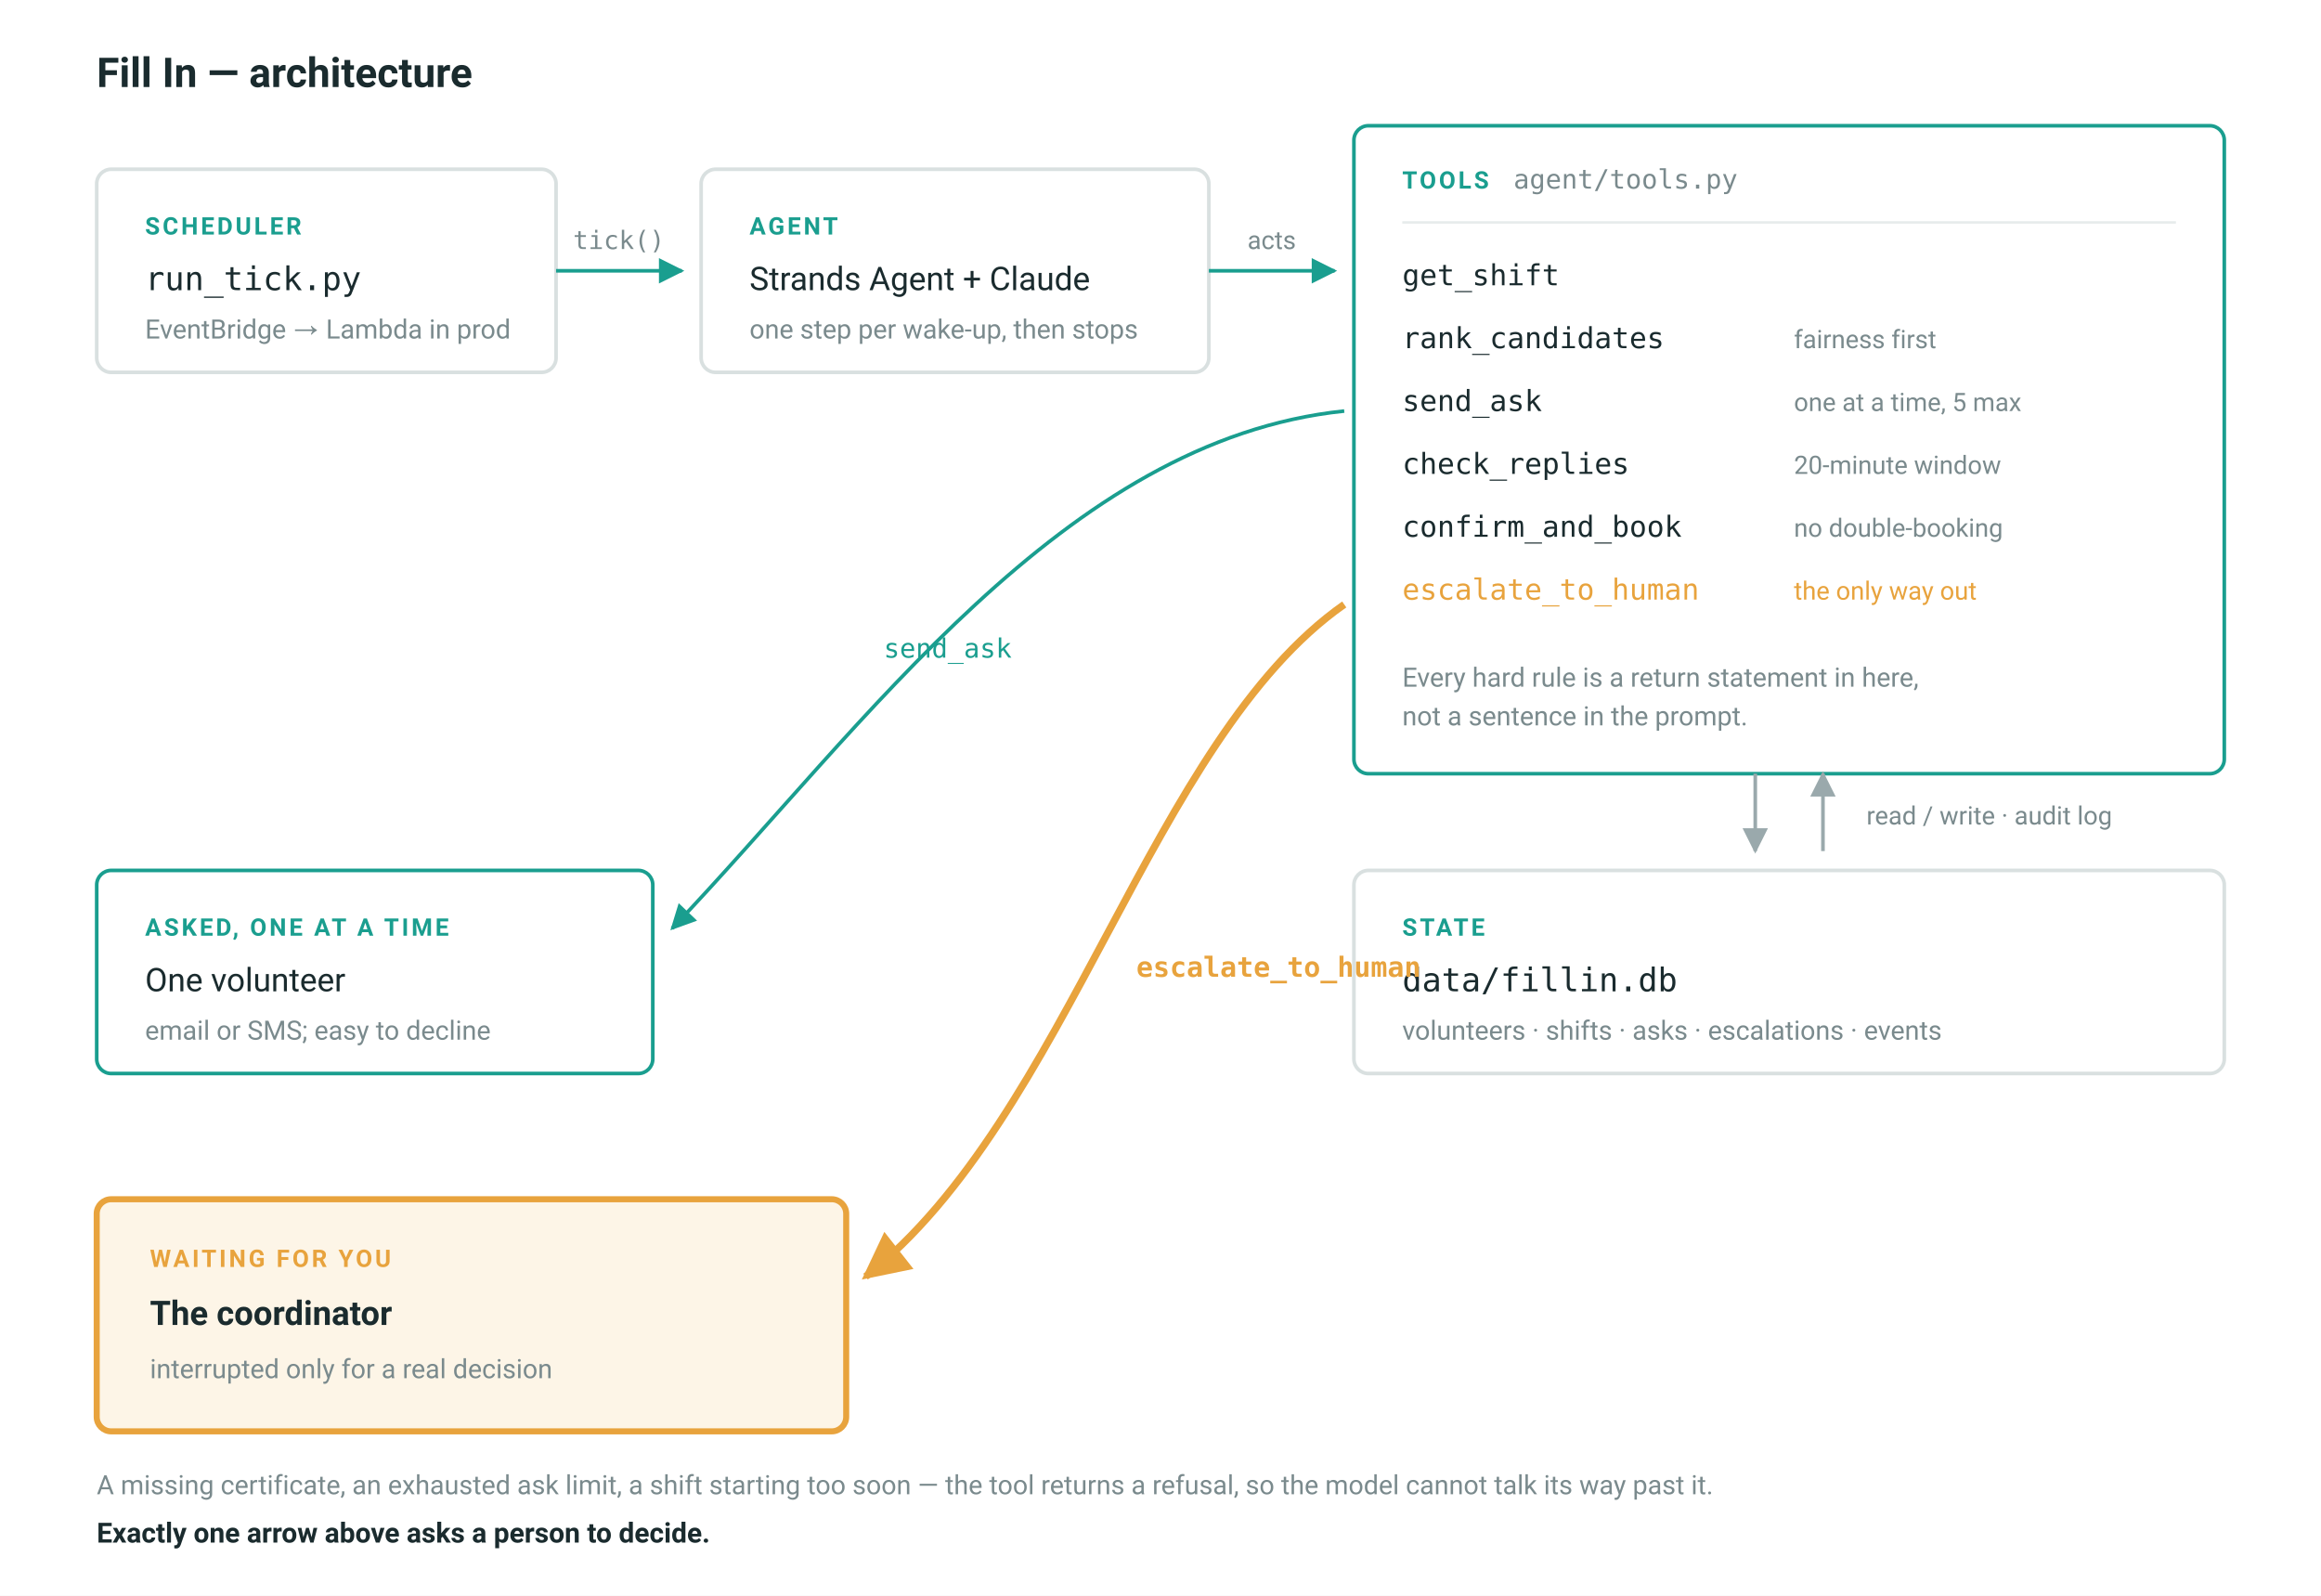
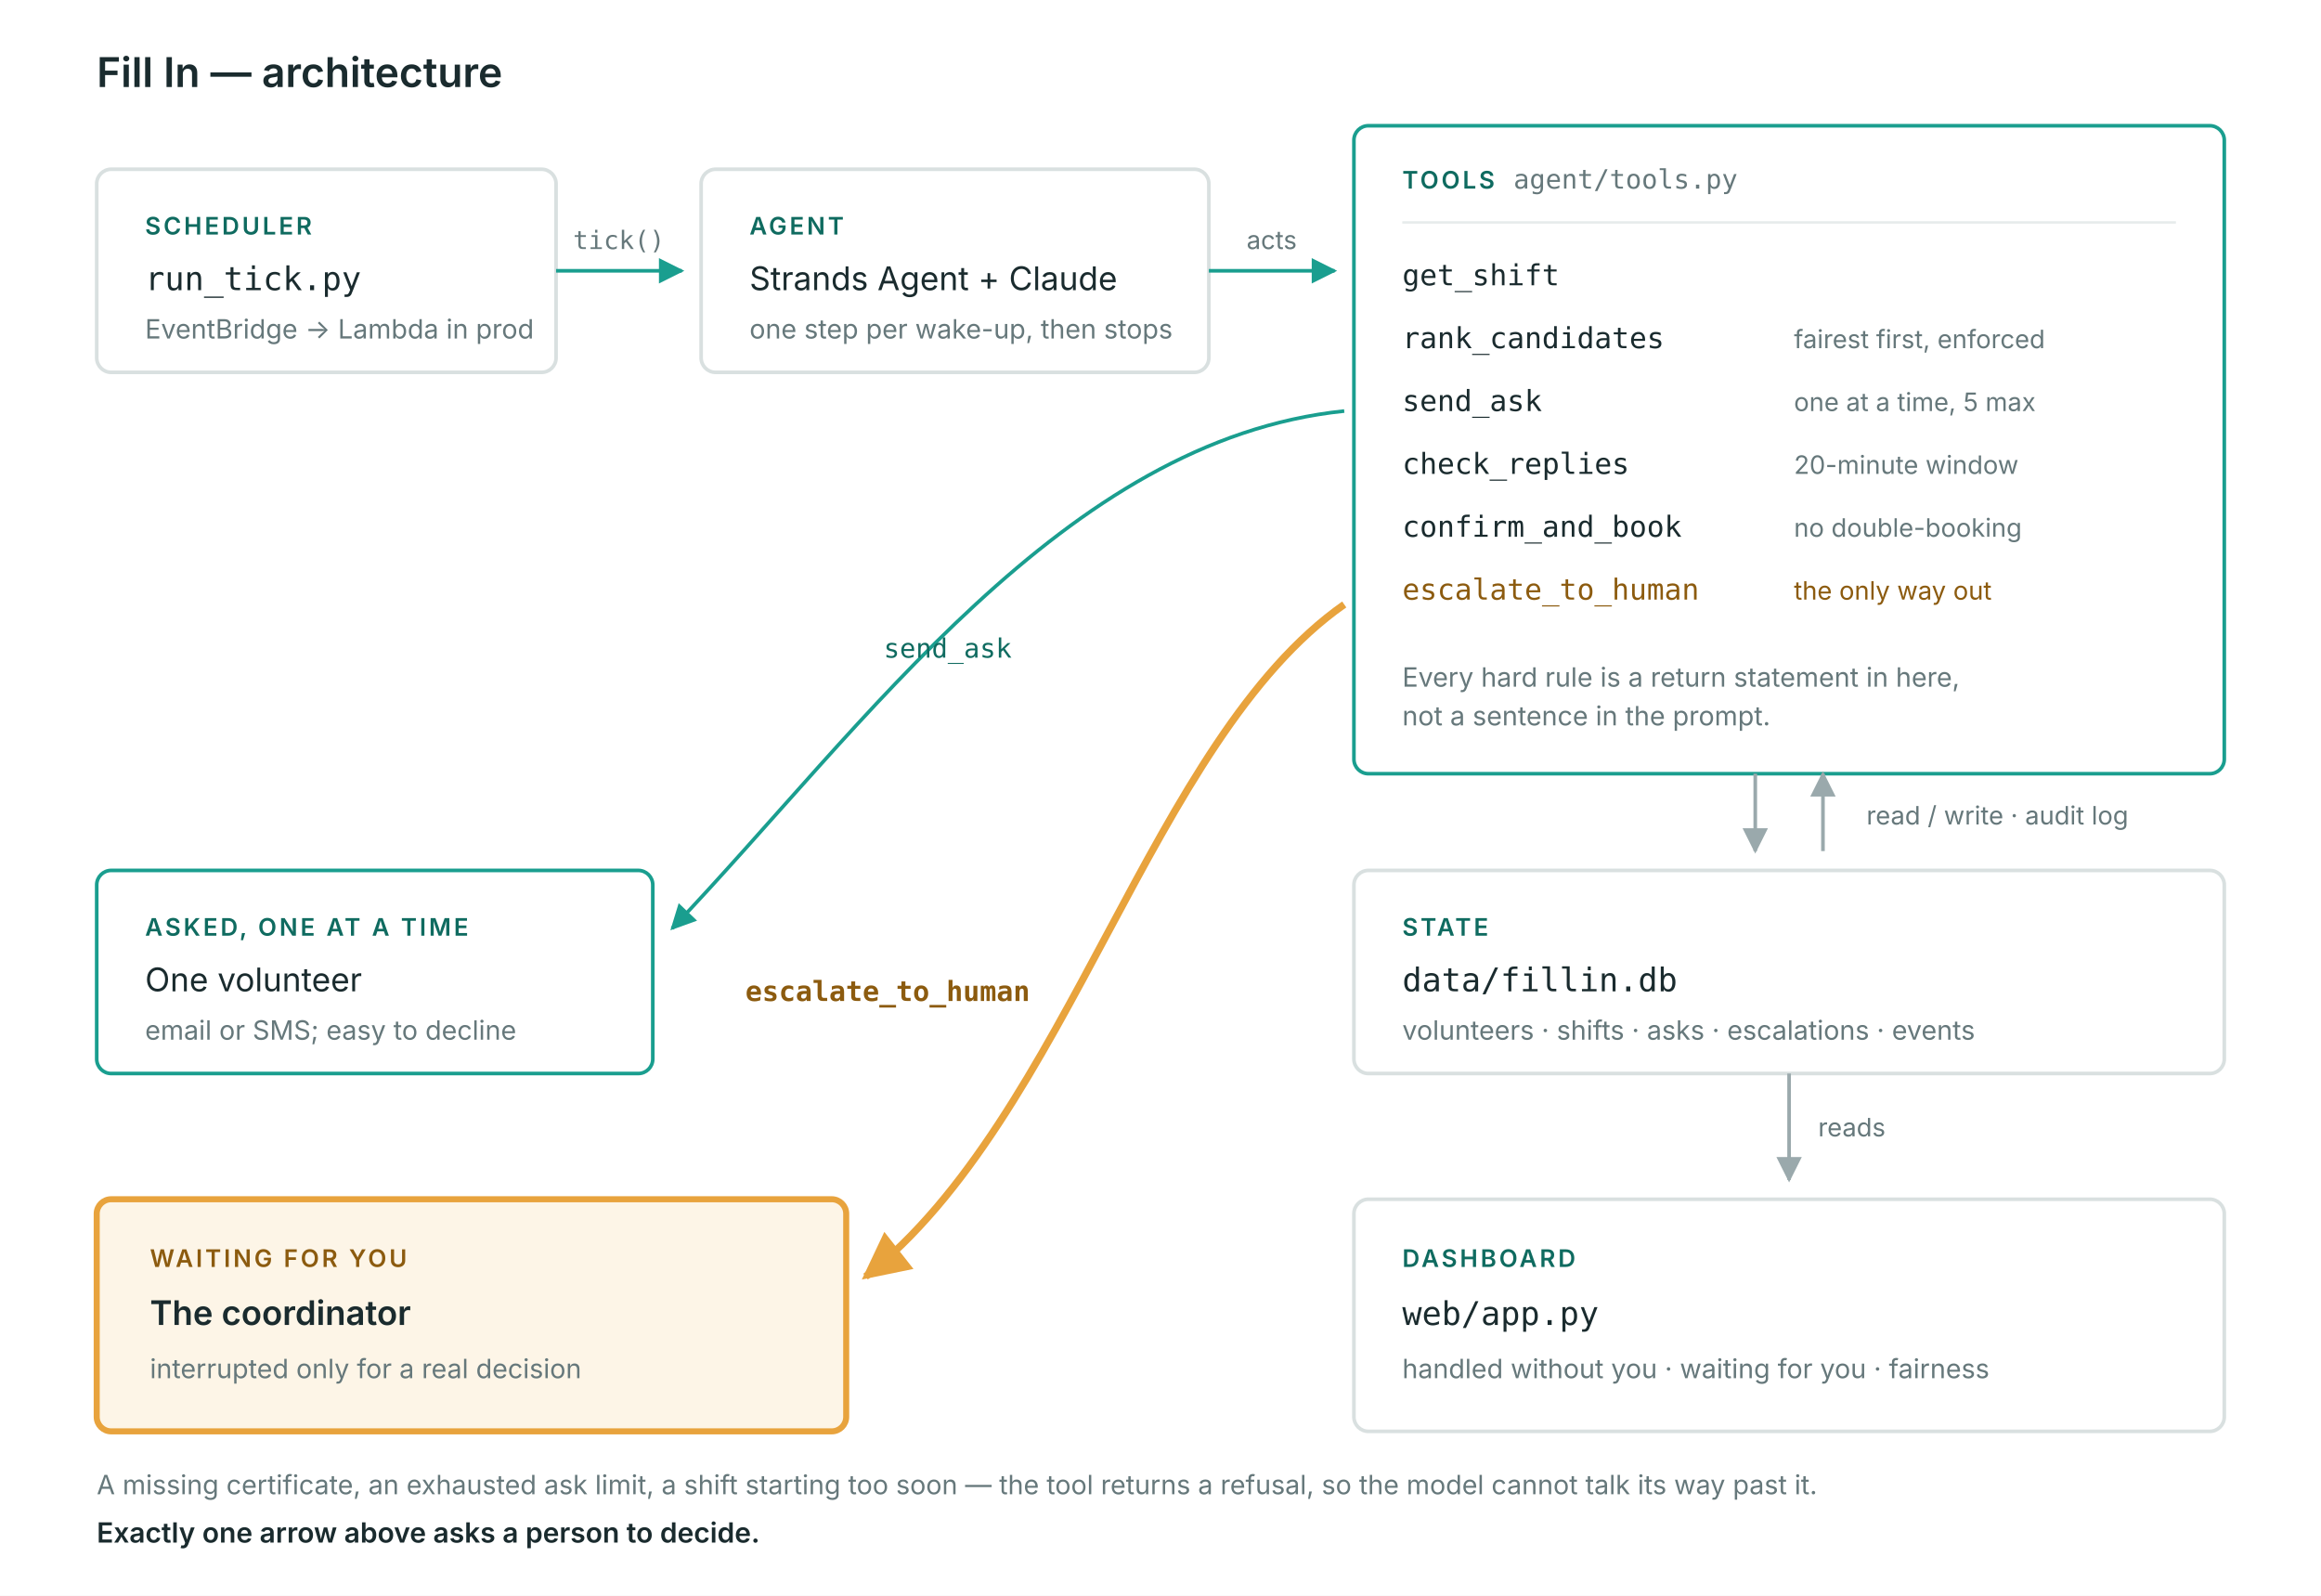
- <svg xmlns="http://www.w3.org/2000/svg" viewBox="0 0 960 660" width="960" height="660" font-family="-apple-system, BlinkMacSystemFont, 'Segoe UI', Roboto, Helvetica, Arial, sans-serif" role="img" aria-labelledby="title desc">
+ <svg xmlns="http://www.w3.org/2000/svg" viewBox="0 0 960 660" width="960" height="660" font-family="Inter, -apple-system, BlinkMacSystemFont, 'Segoe UI', Roboto, Helvetica, Arial, sans-serif" role="img" aria-labelledby="title desc">
  <defs>
    <marker id="head-teal" viewBox="0 0 10 10" refX="9" refY="5" markerWidth="7" markerHeight="7" orient="auto">
      <path d="M0,0 L10,5 L0,10 z" fill="#1A9E8F" />
    </marker>
    <marker id="head-amber" viewBox="0 0 10 10" refX="9" refY="5" markerWidth="6.5" markerHeight="6.5" orient="auto">
      <path d="M0,0 L10,5 L0,10 z" fill="#E8A33D" />
    </marker>
    <marker id="head-grey" viewBox="0 0 10 10" refX="9" refY="5" markerWidth="7" markerHeight="7" orient="auto">
      <path d="M0,0 L10,5 L0,10 z" fill="#9AA9AC" />
    </marker>
  </defs>
  <rect width="960" height="660" fill="#FFFFFF" />
  <text x="40" y="36" font-size="17" font-weight="600" fill="#1A2B2E">Fill In — architecture</text>
  <rect x="40" y="70" width="190" height="84" rx="6" fill="#FFFFFF" stroke="#D9E0E0" stroke-width="1.5" />
-   <text x="60" y="97" font-size="10" font-weight="600" letter-spacing="1.1" fill="#1A9E8F">SCHEDULER</text>
+   <text x="60" y="97" font-size="10" font-weight="600" letter-spacing="1.1" fill="#0F6B60">SCHEDULER</text>
  <text x="60" y="120" font-size="13.5" fill="#1A2B2E" font-family="ui-monospace, SFMono-Regular, Consolas, monospace">run_tick.py</text>
-   <text x="60" y="140" font-size="11" fill="#7A8A8D">EventBridge → Lambda in prod</text>
+   <text x="60" y="140" font-size="11" fill="#66787B">EventBridge → Lambda in prod</text>
  <rect x="290" y="70" width="210" height="84" rx="6" fill="#FFFFFF" stroke="#D9E0E0" stroke-width="1.5" />
-   <text x="310" y="97" font-size="10" font-weight="600" letter-spacing="1.1" fill="#1A9E8F">AGENT</text>
+   <text x="310" y="97" font-size="10" font-weight="600" letter-spacing="1.1" fill="#0F6B60">AGENT</text>
  <text x="310" y="120" font-size="13.5" fill="#1A2B2E">Strands Agent + Claude</text>
-   <text x="310" y="140" font-size="11" fill="#7A8A8D">one step per wake-up, then stops</text>
+   <text x="310" y="140" font-size="11" fill="#66787B">one step per wake-up, then stops</text>
  <rect x="560" y="52" width="360" height="268" rx="6" fill="#FFFFFF" stroke="#1A9E8F" stroke-width="1.5" />
-   <text x="580" y="78" font-size="10" font-weight="600" letter-spacing="1.1" fill="#1A9E8F">TOOLS</text>
-   <text x="626" y="78" font-size="11" fill="#7A8A8D" font-family="ui-monospace, SFMono-Regular, Consolas, monospace">agent/tools.py</text>
+   <text x="580" y="78" font-size="10" font-weight="600" letter-spacing="1.1" fill="#0F6B60">TOOLS</text>
+   <text x="626" y="78" font-size="11" fill="#66787B" font-family="ui-monospace, SFMono-Regular, Consolas, monospace">agent/tools.py</text>
  <line x1="580" y1="92" x2="900" y2="92" stroke="#E6EBEB" stroke-width="1" />
  <g font-size="12" fill="#1A2B2E" font-family="ui-monospace, SFMono-Regular, Consolas, monospace">
    <text x="580" y="118">get_shift</text>
    <text x="580" y="144">rank_candidates</text>
    <text x="580" y="170">send_ask</text>
    <text x="580" y="196">check_replies</text>
    <text x="580" y="222">confirm_and_book</text>
-     <text x="580" y="248" fill="#E8A33D">escalate_to_human</text>
+     <text x="580" y="248" fill="#8C5B0F">escalate_to_human</text>
  </g>
-   <g font-size="10.5" fill="#7A8A8D">
-     <text x="742" y="144">fairness first</text>
+   <g font-size="10.5" fill="#66787B">
+     <text x="742" y="144">fairest first, enforced</text>
    <text x="742" y="170">one at a time, 5 max</text>
    <text x="742" y="196">20-minute window</text>
    <text x="742" y="222">no double-booking</text>
-     <text x="742" y="248" fill="#E8A33D">the only way out</text>
+     <text x="742" y="248" fill="#8C5B0F">the only way out</text>
  </g>
-   <text x="580" y="284" font-size="11" fill="#7A8A8D">Every hard rule is a return statement in here,</text>
-   <text x="580" y="300" font-size="11" fill="#7A8A8D">not a sentence in the prompt.</text>
+   <text x="580" y="284" font-size="11" fill="#66787B">Every hard rule is a return statement in here,</text>
+   <text x="580" y="300" font-size="11" fill="#66787B">not a sentence in the prompt.</text>
  <rect x="560" y="360" width="360" height="84" rx="6" fill="#FFFFFF" stroke="#D9E0E0" stroke-width="1.5" />
-   <text x="580" y="387" font-size="10" font-weight="600" letter-spacing="1.1" fill="#1A9E8F">STATE</text>
+   <text x="580" y="387" font-size="10" font-weight="600" letter-spacing="1.1" fill="#0F6B60">STATE</text>
  <text x="580" y="410" font-size="13.5" fill="#1A2B2E" font-family="ui-monospace, SFMono-Regular, Consolas, monospace">data/fillin.db</text>
-   <text x="580" y="430" font-size="11" fill="#7A8A8D">volunteers · shifts · asks · escalations · events</text>
+   <text x="580" y="430" font-size="11" fill="#66787B">volunteers · shifts · asks · escalations · events</text>
  <rect x="40" y="360" width="230" height="84" rx="6" fill="#FFFFFF" stroke="#1A9E8F" stroke-width="1.5" />
-   <text x="60" y="387" font-size="10" font-weight="600" letter-spacing="1.1" fill="#1A9E8F">ASKED, ONE AT A TIME</text>
+   <text x="60" y="387" font-size="10" font-weight="600" letter-spacing="1.1" fill="#0F6B60">ASKED, ONE AT A TIME</text>
  <text x="60" y="410" font-size="13.5" fill="#1A2B2E">One volunteer</text>
-   <text x="60" y="430" font-size="11" fill="#7A8A8D">email or SMS; easy to decline</text>
+   <text x="60" y="430" font-size="11" fill="#66787B">email or SMS; easy to decline</text>
  <rect x="40" y="496" width="310" height="96" rx="6" fill="#FDF5E7" stroke="#E8A33D" stroke-width="2.5" />
-   <text x="62" y="524" font-size="10" font-weight="600" letter-spacing="1.1" fill="#E8A33D">WAITING FOR YOU</text>
+   <text x="62" y="524" font-size="10" font-weight="600" letter-spacing="1.1" fill="#8C5B0F">WAITING FOR YOU</text>
  <text x="62" y="548" font-size="14" font-weight="600" fill="#1A2B2E">The coordinator</text>
-   <text x="62" y="570" font-size="11" fill="#7A8A8D">interrupted only for a real decision</text>
+   <text x="62" y="570" font-size="11" fill="#66787B">interrupted only for a real decision</text>
+   <rect x="560" y="496" width="360" height="96" rx="6" fill="#FFFFFF" stroke="#D9E0E0" stroke-width="1.5" />
+   <text x="580" y="524" font-size="10" font-weight="600" letter-spacing="1.1" fill="#0F6B60">DASHBOARD</text>
+   <text x="580" y="548" font-size="13.5" fill="#1A2B2E" font-family="ui-monospace, SFMono-Regular, Consolas, monospace">web/app.py</text>
+   <text x="580" y="570" font-size="11" fill="#66787B">handled without you · waiting for you · fairness</text>
+   <line x1="740" y1="444" x2="740" y2="488" stroke="#9AA9AC" stroke-width="1.5" marker-end="url(#head-grey)" />
+   <text x="752" y="470" font-size="10.5" fill="#66787B">reads</text>
  <line x1="230" y1="112" x2="282" y2="112" stroke="#1A9E8F" stroke-width="1.5" marker-end="url(#head-teal)" />
-   <text x="256" y="103" font-size="10.5" fill="#7A8A8D" text-anchor="middle" font-family="ui-monospace, SFMono-Regular, Consolas, monospace">tick()</text>
+   <text x="256" y="103" font-size="10.5" fill="#66787B" text-anchor="middle" font-family="ui-monospace, SFMono-Regular, Consolas, monospace">tick()</text>
  <line x1="500" y1="112" x2="552" y2="112" stroke="#1A9E8F" stroke-width="1.5" marker-end="url(#head-teal)" />
-   <text x="526" y="103" font-size="10.5" fill="#7A8A8D" text-anchor="middle">acts</text>
+   <text x="526" y="103" font-size="10.5" fill="#66787B" text-anchor="middle">acts</text>
  <line x1="726" y1="320" x2="726" y2="352" stroke="#9AA9AC" stroke-width="1.5" marker-end="url(#head-grey)" />
  <line x1="754" y1="352" x2="754" y2="320" stroke="#9AA9AC" stroke-width="1.5" marker-end="url(#head-grey)" />
-   <text x="772" y="341" font-size="10.5" fill="#7A8A8D">read / write · audit log</text>
+   <text x="772" y="341" font-size="10.5" fill="#66787B">read / write · audit log</text>
  <path d="M 556 170 C 440 182, 358 300, 278 384" fill="none" stroke="#1A9E8F" stroke-width="1.5" marker-end="url(#head-teal)" />
-   <text x="392" y="272" font-size="11" fill="#1A9E8F" text-anchor="middle" font-family="ui-monospace, SFMono-Regular, Consolas, monospace">send_ask</text>
+   <text x="392" y="272" font-size="11" fill="#0F6B60" text-anchor="middle" font-family="ui-monospace, SFMono-Regular, Consolas, monospace">send_ask</text>
  <path d="M 556 250 C 476 306, 442 462, 358 528" fill="none" stroke="#E8A33D" stroke-width="3" marker-end="url(#head-amber)" />
-   <text x="470" y="404" font-size="11.5" font-weight="600" fill="#E8A33D" font-family="ui-monospace, SFMono-Regular, Consolas, monospace">escalate_to_human</text>
-   <text x="40" y="618" font-size="11" fill="#7A8A8D">A missing certificate, an exhausted ask limit, a shift starting too soon — the tool returns a refusal, so the model cannot talk its way past it.</text>
+   <text x="426" y="414" text-anchor="end" font-size="11.5" font-weight="600" fill="#8C5B0F" font-family="ui-monospace, SFMono-Regular, Consolas, monospace">escalate_to_human</text>
+   <text x="40" y="618" font-size="11" fill="#66787B">A missing certificate, an exhausted ask limit, a shift starting too soon — the tool returns a refusal, so the model cannot talk its way past it.</text>
  <text x="40" y="638" font-size="11.5" font-weight="600" fill="#1A2B2E">Exactly one arrow above asks a person to decide.</text>
</svg>
